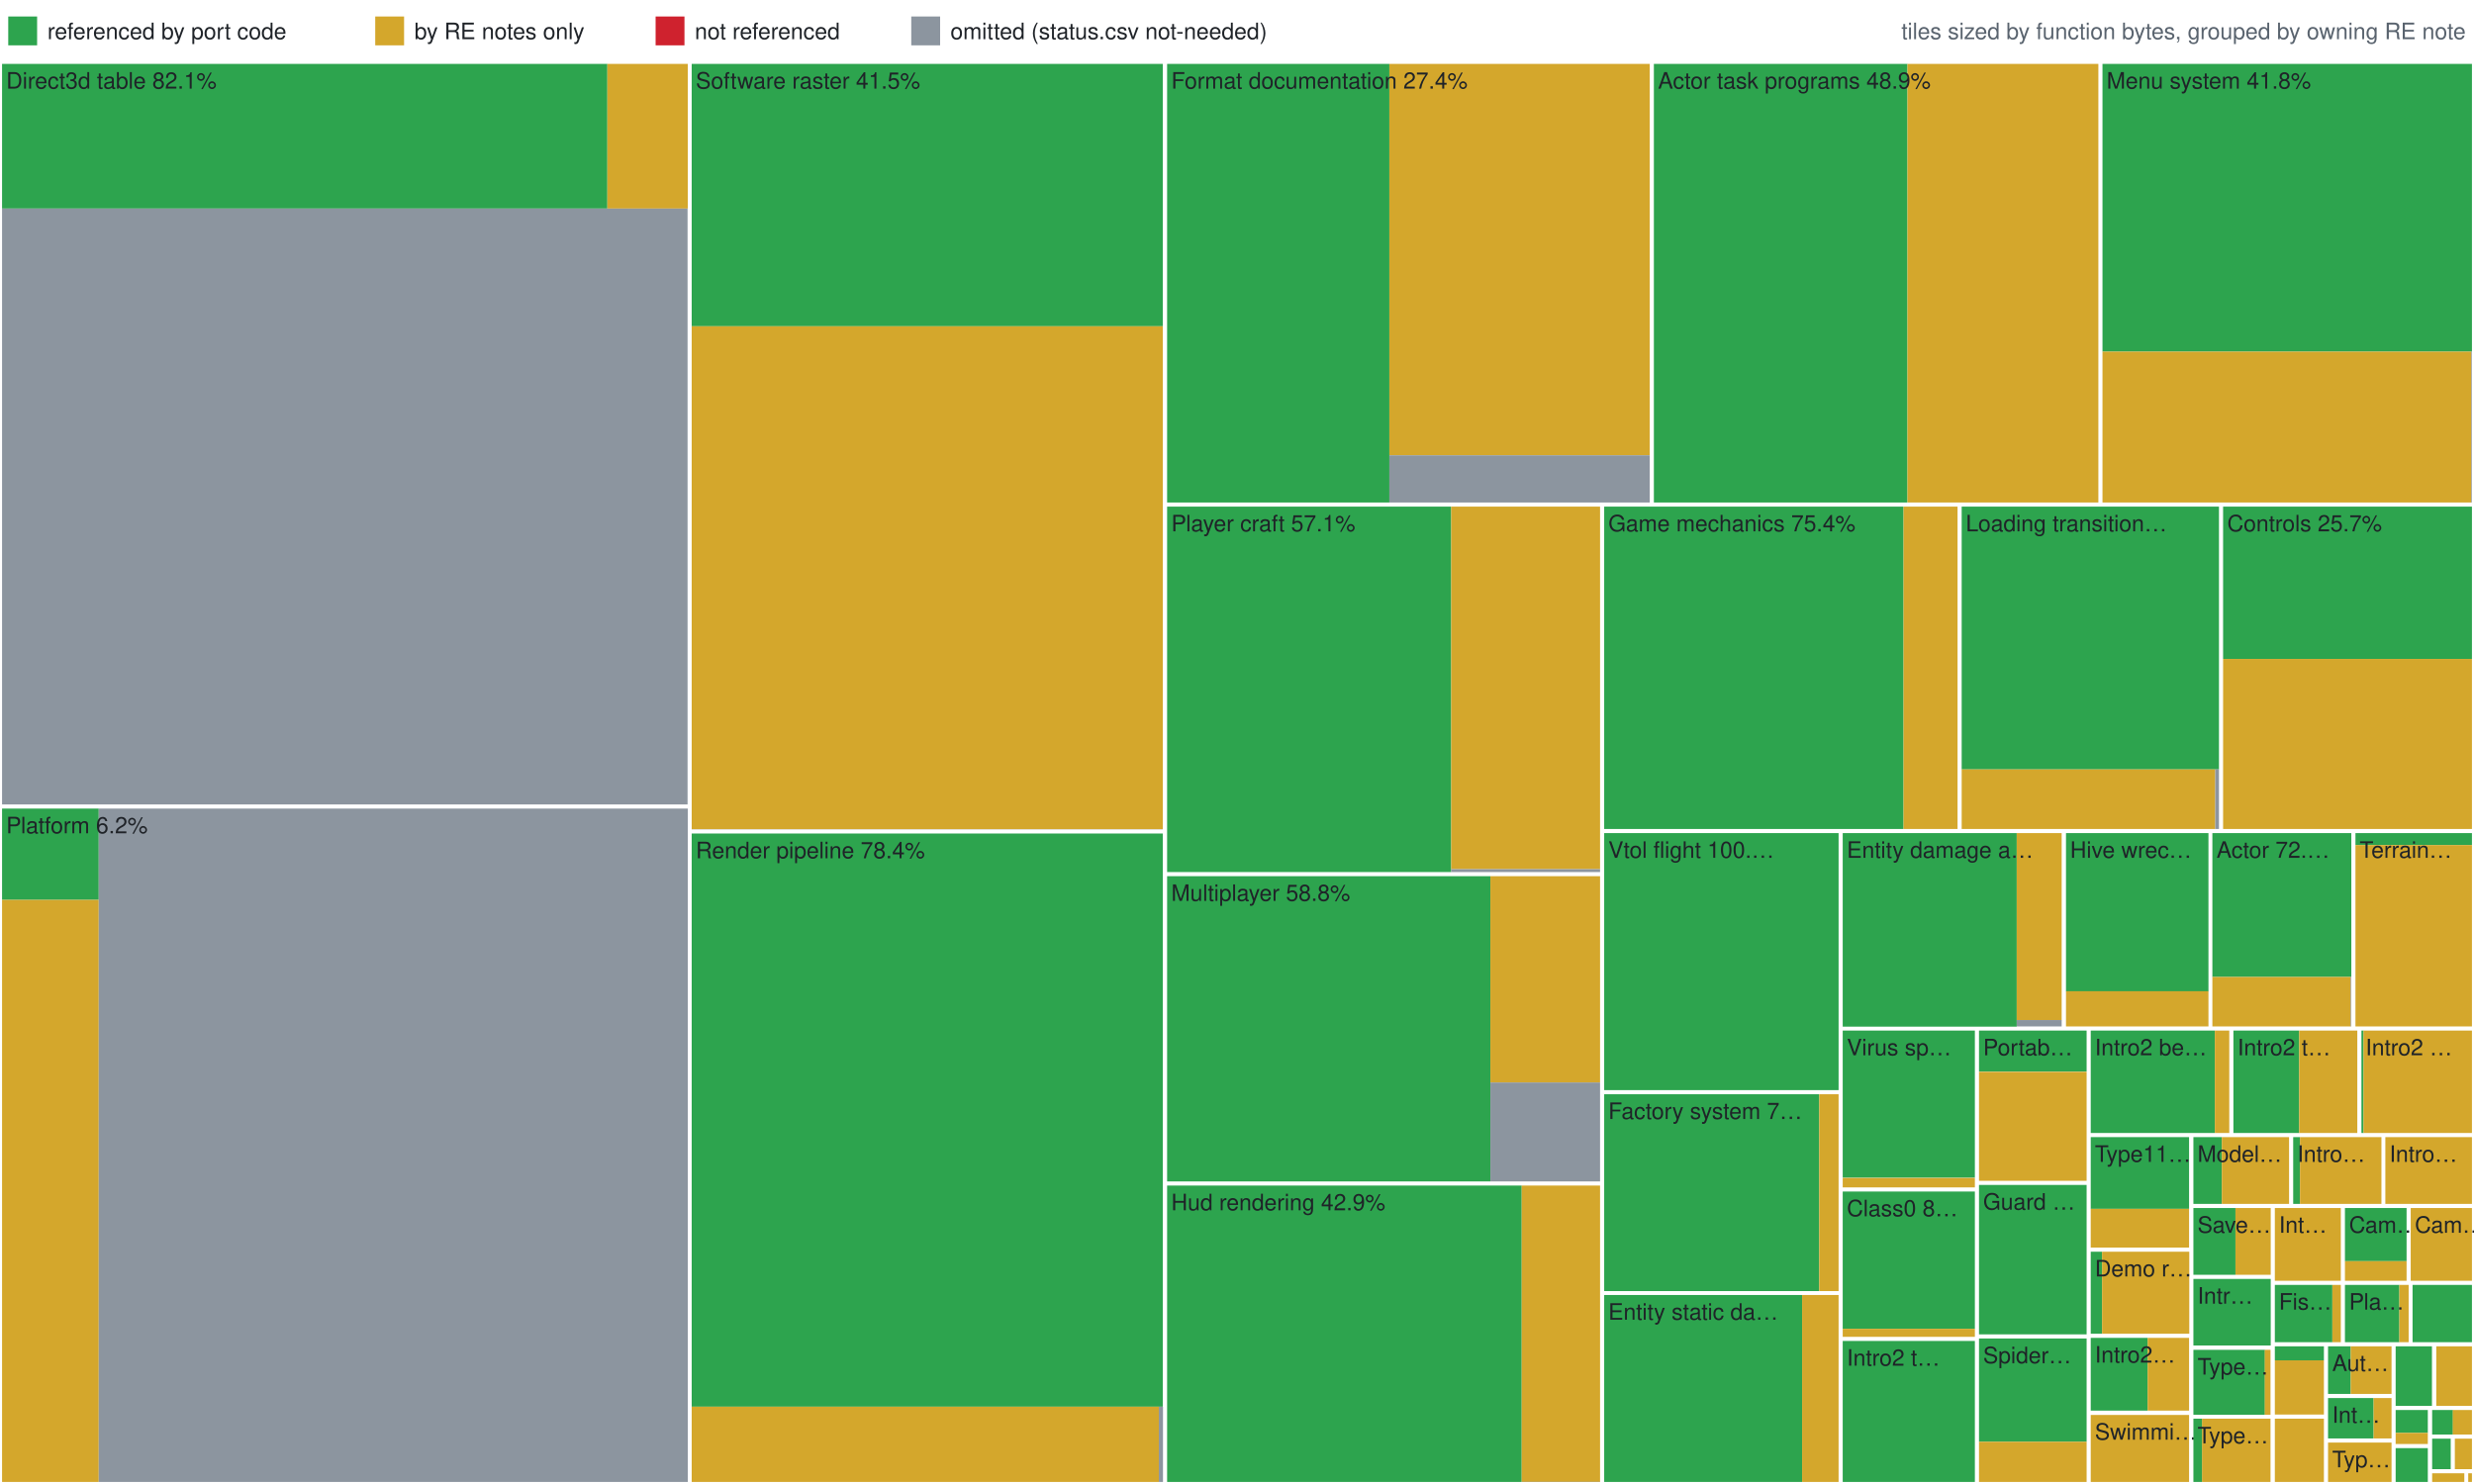
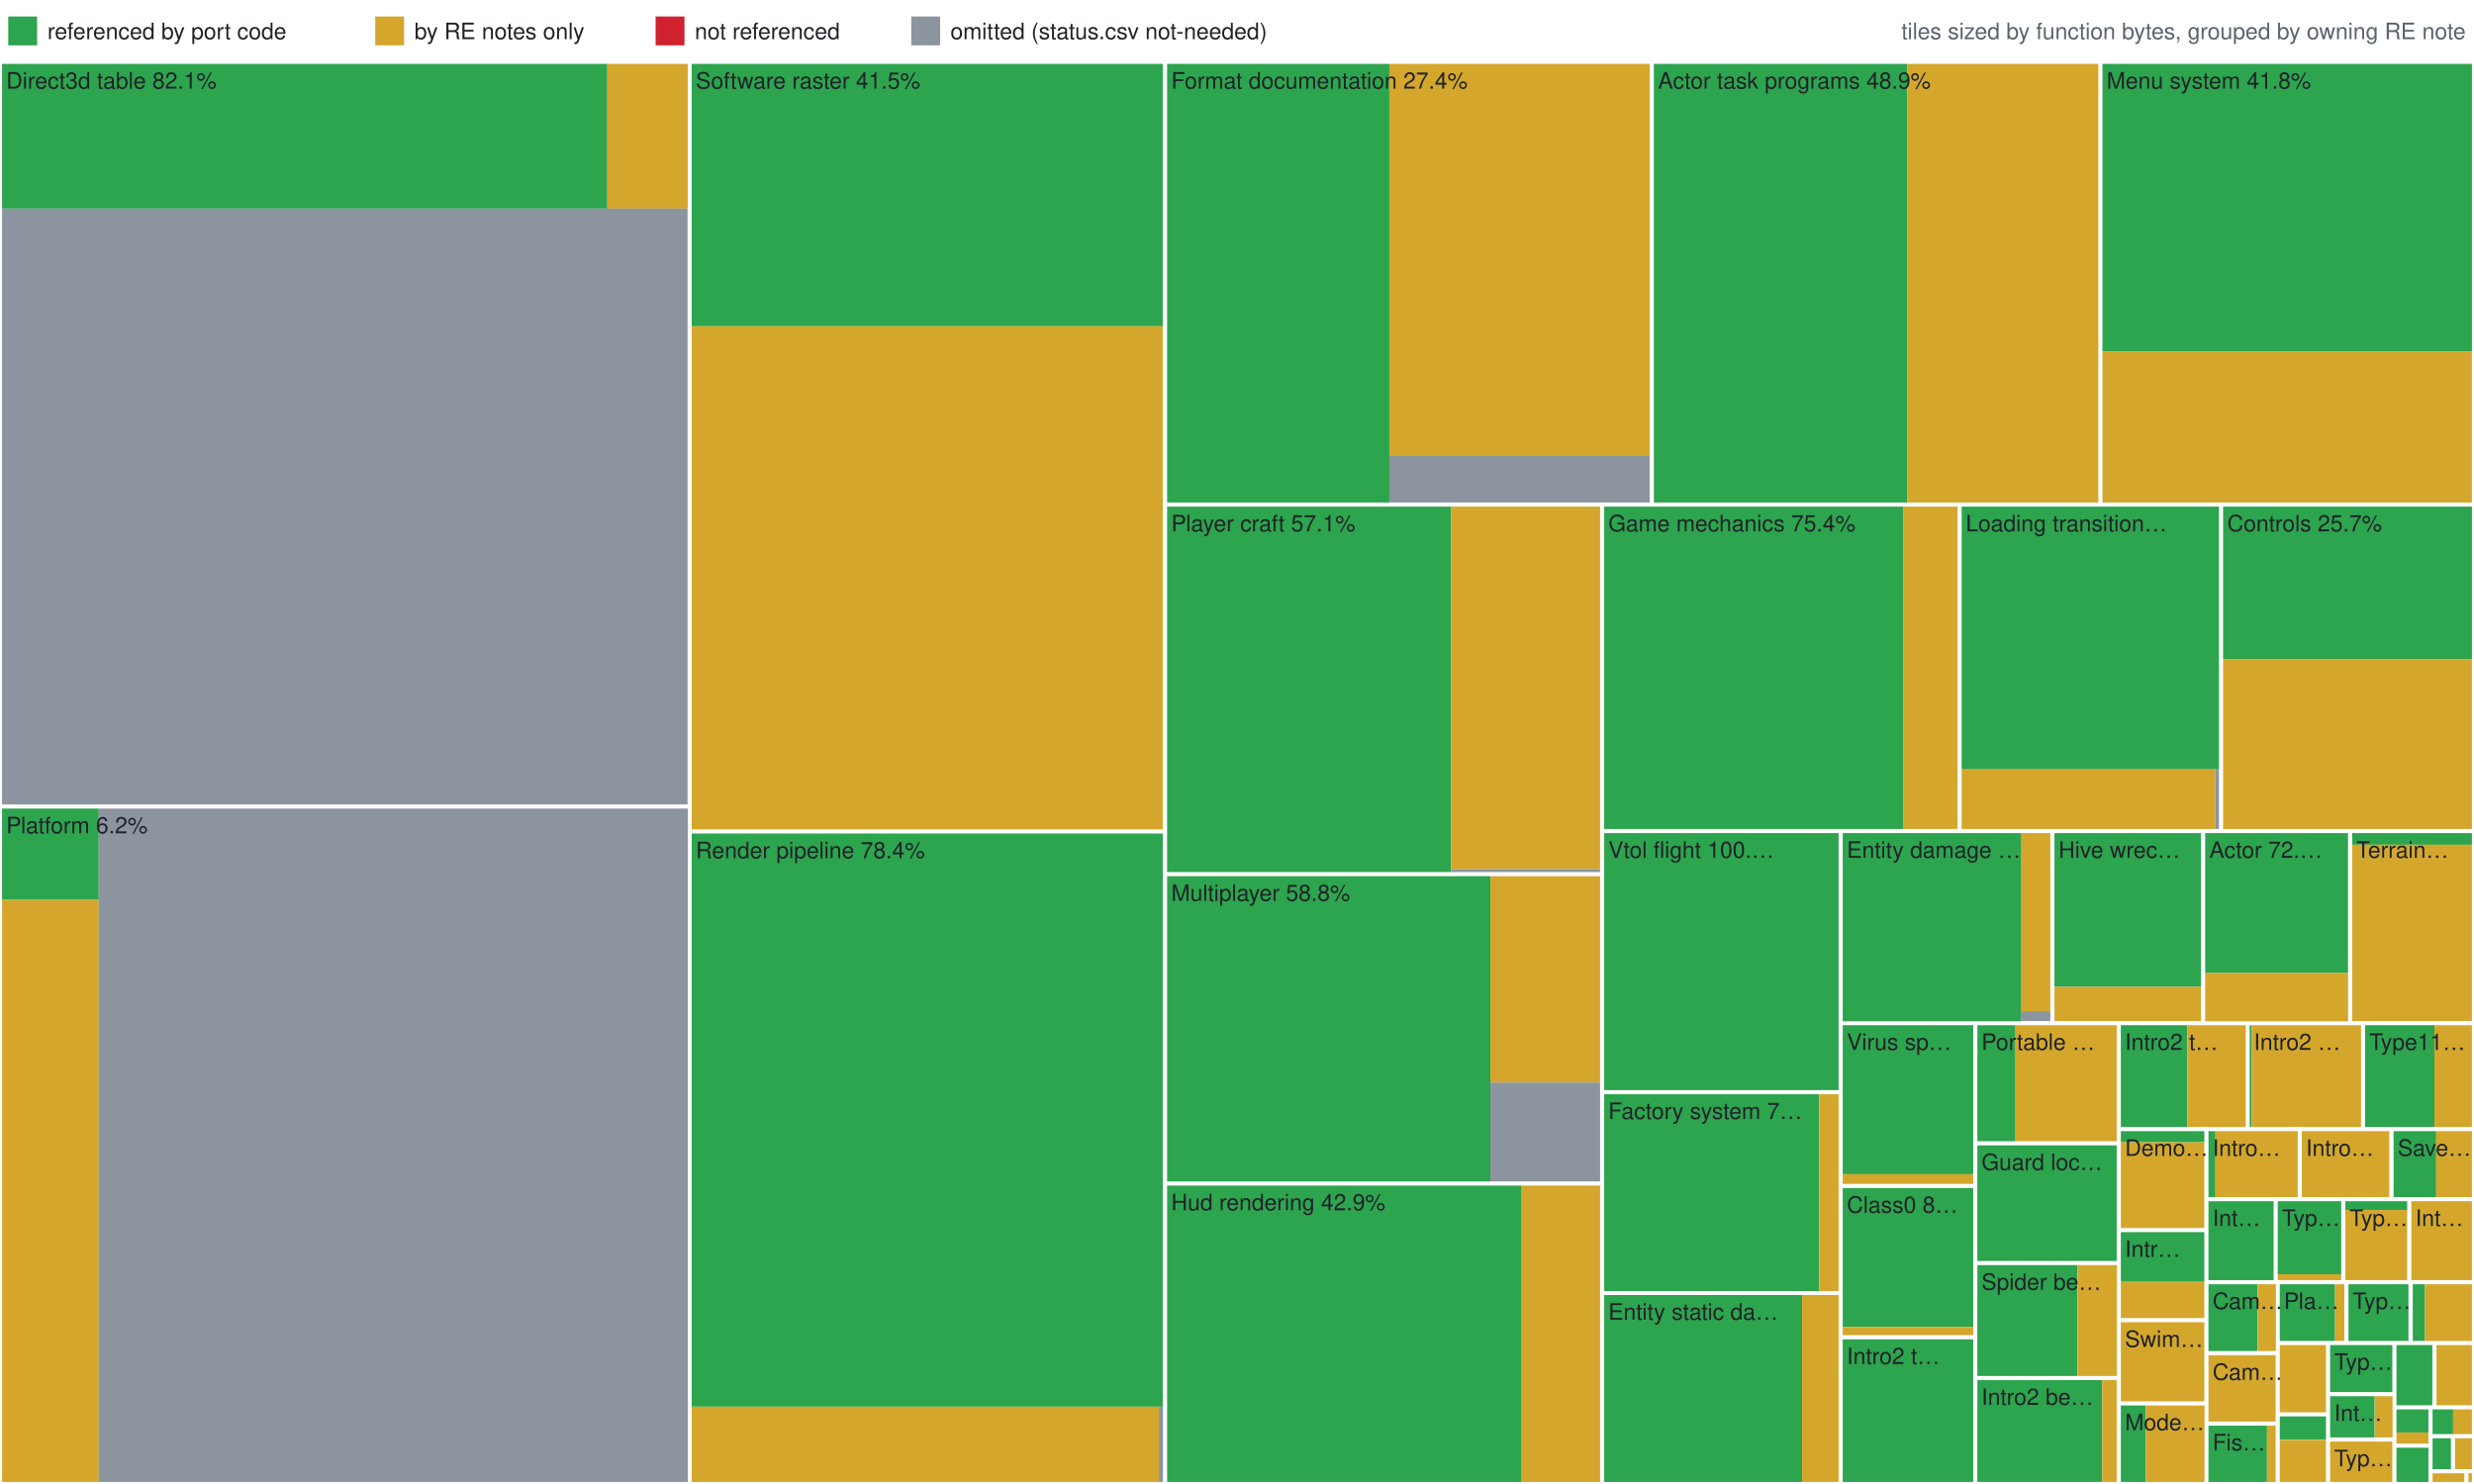
<svg xmlns="http://www.w3.org/2000/svg" width="1200" height="720" viewBox="0 0 1200 720" font-family="Segoe UI, Helvetica, Arial, sans-serif" font-size="11">
  <rect width="1200" height="720" fill="#ffffff" />
  <rect x="4" y="8" width="14" height="14" fill="#2da44e" />
  <text x="23" y="19" fill="#1f2328">referenced by port code</text>
  <rect x="182" y="8" width="14" height="14" fill="#d4a72c" />
  <text x="201" y="19" fill="#1f2328">by RE notes only</text>
  <rect x="318" y="8" width="14" height="14" fill="#cf222e" />
  <text x="337" y="19" fill="#1f2328">not referenced</text>
  <rect x="442" y="8" width="14" height="14" fill="#8c959f" />
  <text x="461" y="19" fill="#1f2328">omitted (status.csv not-needed)</text>
  <text x="1196" y="19" fill="#59636e" text-anchor="end">tiles sized by function bytes, grouped by owning RE note</text>
  <g>
    <rect x="1" y="31" width="293.6" height="70.2" fill="#2da44e" />
    <rect x="294.6" y="31" width="39" height="70.2" fill="#d4a72c" />
    <rect x="1" y="101.2" width="332.5" height="289.1" fill="#8c959f" />
    <text x="3" y="43" fill="#1f2328">Direct3d table 82.1%</text>
  </g>
  <g>
    <rect x="1" y="392.3" width="46.9" height="44.3" fill="#2da44e" />
    <rect x="1" y="436.6" width="46.9" height="282.4" fill="#d4a72c" />
    <rect x="47.9" y="392.3" width="285.7" height="326.7" fill="#8c959f" />
    <text x="3" y="404.3" fill="#1f2328">Platform 6.2%</text>
  </g>
  <g>
    <rect x="335.5" y="31" width="228.5" height="127.3" fill="#2da44e" />
    <rect x="335.5" y="158.3" width="228.5" height="244" fill="#d4a72c" />
    <rect x="335.5" y="402.3" width="228.5" height="0.1" fill="#8c959f" />
    <text x="337.5" y="43" fill="#1f2328">Software raster 41.5%</text>
  </g>
  <g>
    <rect x="335.5" y="404.4" width="228.5" height="278.1" fill="#2da44e" />
    <rect x="335.5" y="682.5" width="226.6" height="36.5" fill="#d4a72c" />
    <rect x="562.1" y="682.5" width="2" height="36.5" fill="#8c959f" />
    <text x="337.5" y="416.4" fill="#1f2328">Render pipeline 78.4%</text>
  </g>
  <g>
    <rect x="566.1" y="31" width="107.8" height="212.8" fill="#2da44e" />
    <rect x="673.9" y="31" width="126.3" height="189.9" fill="#d4a72c" />
    <rect x="673.9" y="220.9" width="126.3" height="22.9" fill="#8c959f" />
    <text x="568.1" y="43" fill="#1f2328">Format documentation 27.4%</text>
  </g>
  <g>
    <rect x="802.2" y="31" width="123" height="212.8" fill="#2da44e" />
    <rect x="925.2" y="31" width="92.6" height="212.8" fill="#d4a72c" />
    <rect x="925.2" y="243.8" width="92.6" height="0" fill="#8c959f" />
    <text x="804.2" y="43" fill="#1f2328">Actor task programs 48.9%</text>
  </g>
  <g>
    <rect x="1019.8" y="31" width="179.2" height="139.6" fill="#2da44e" />
    <rect x="1019.8" y="170.6" width="178.9" height="73.2" fill="#d4a72c" />
    <rect x="1198.7" y="170.6" width="0.3" height="73.2" fill="#8c959f" />
    <text x="1021.8" y="43" fill="#1f2328">Menu system 41.8%</text>
  </g>
  <g>
    <rect x="566.1" y="245.8" width="137.8" height="177.3" fill="#2da44e" />
    <rect x="703.9" y="245.8" width="72.2" height="175.9" fill="#d4a72c" />
    <rect x="703.9" y="421.7" width="72.2" height="1.4" fill="#8c959f" />
    <text x="568.1" y="257.8" fill="#1f2328">Player craft 57.1%</text>
  </g>
  <g>
    <rect x="566.1" y="425.1" width="156.8" height="148.1" fill="#2da44e" />
    <rect x="722.9" y="425.1" width="53.2" height="100.1" fill="#d4a72c" />
    <rect x="722.9" y="525.2" width="53.2" height="48" fill="#8c959f" />
    <text x="568.1" y="437.1" fill="#1f2328">Multiplayer 58.8%</text>
  </g>
  <g>
    <rect x="566.1" y="575.2" width="172" height="143.8" fill="#2da44e" />
    <rect x="738.1" y="575.2" width="38" height="143.8" fill="#d4a72c" />
    <rect x="738.1" y="718.9" width="38" height="0.1" fill="#8c959f" />
    <text x="568.1" y="587.2" fill="#1f2328">Hud rendering 42.9%</text>
  </g>
  <g>
    <rect x="778.1" y="245.8" width="145.2" height="156.4" fill="#2da44e" />
    <rect x="923.3" y="245.8" width="26.2" height="156.4" fill="#d4a72c" />
    <text x="780.1" y="257.8" fill="#1f2328">Game mechanics 75.4%</text>
  </g>
  <g>
    <rect x="951.5" y="245.8" width="124.8" height="127.5" fill="#2da44e" />
    <rect x="951.5" y="373.3" width="123" height="28.9" fill="#d4a72c" />
    <rect x="1074.5" y="373.3" width="1.8" height="28.9" fill="#8c959f" />
    <text x="953.5" y="257.8" fill="#1f2328">Loading transition…</text>
  </g>
  <g>
    <rect x="1078.3" y="245.8" width="120.7" height="73.9" fill="#2da44e" />
    <rect x="1078.3" y="319.7" width="120.7" height="82.5" fill="#d4a72c" />
    <text x="1080.3" y="257.8" fill="#1f2328">Controls 25.7%</text>
  </g>
  <g>
    <rect x="778.1" y="404.2" width="113.7" height="124.7" fill="#2da44e" />
    <text x="780.1" y="416.2" fill="#1f2328">Vtol flight 100.…</text>
  </g>
  <g>
    <rect x="778.1" y="530.9" width="104.3" height="95.5" fill="#2da44e" />
    <rect x="882.4" y="530.9" width="9.4" height="95.5" fill="#d4a72c" />
    <text x="780.1" y="542.9" fill="#1f2328">Factory system 7…</text>
  </g>
  <g>
    <rect x="778.1" y="628.3" width="96" height="90.7" fill="#2da44e" />
    <rect x="874.1" y="628.3" width="17.7" height="90.7" fill="#d4a72c" />
    <text x="780.1" y="640.3" fill="#1f2328">Entity static da…</text>
  </g>
  <g>
-     <rect x="893.8" y="404.2" width="84.4" height="93.9" fill="#2da44e" />
-     <rect x="978.2" y="404.2" width="21.8" height="90.8" fill="#d4a72c" />
-     <rect x="978.2" y="494.9" width="21.8" height="3.1" fill="#8c959f" />
-     <text x="895.8" y="416.2" fill="#1f2328">Entity damage a…</text>
-   </g>
-   <g>
-     <rect x="1002.1" y="404.2" width="69.1" height="76.8" fill="#2da44e" />
-     <rect x="1002.1" y="480.9" width="69.1" height="17.1" fill="#d4a72c" />
-     <text x="1004.1" y="416.2" fill="#1f2328">Hive wrec…</text>
-   </g>
-   <g>
-     <rect x="1073.1" y="404.2" width="67.4" height="69.8" fill="#2da44e" />
-     <rect x="1073.1" y="474" width="67.1" height="24" fill="#d4a72c" />
-     <rect x="1140.2" y="474" width="0.3" height="24" fill="#8c959f" />
-     <text x="1075.1" y="416.2" fill="#1f2328">Actor 72.…</text>
-   </g>
-   <g>
-     <rect x="1142.5" y="404.2" width="56.5" height="5.8" fill="#2da44e" />
-     <rect x="1142.5" y="410" width="56.5" height="88" fill="#d4a72c" />
-     <text x="1144.5" y="416.2" fill="#1f2328">Terrain…</text>
-   </g>
-   <g>
-     <rect x="893.8" y="500" width="64.1" height="71.4" fill="#2da44e" />
-     <rect x="893.8" y="571.5" width="64.1" height="4.6" fill="#d4a72c" />
-     <text x="895.8" y="512" fill="#1f2328">Virus sp…</text>
-   </g>
-   <g>
-     <rect x="893.8" y="578.1" width="64.1" height="66.6" fill="#2da44e" />
-     <rect x="893.8" y="644.7" width="64.1" height="3.9" fill="#d4a72c" />
-     <text x="895.8" y="590.1" fill="#1f2328">Class0 8…</text>
-   </g>
-   <g>
-     <rect x="893.8" y="650.6" width="64.1" height="68.4" fill="#2da44e" />
-     <text x="895.8" y="662.6" fill="#1f2328">Intro2 t…</text>
-   </g>
-   <g>
-     <rect x="959.9" y="500" width="52.2" height="19.9" fill="#2da44e" />
-     <rect x="959.9" y="520" width="52.2" height="52.9" fill="#d4a72c" />
-     <text x="961.9" y="512" fill="#1f2328">Portab…</text>
-   </g>
-   <g>
-     <rect x="959.9" y="574.9" width="52.2" height="72.5" fill="#2da44e" />
-     <text x="961.9" y="586.9" fill="#1f2328">Guard …</text>
-   </g>
-   <g>
-     <rect x="959.9" y="649.4" width="52.2" height="50.1" fill="#2da44e" />
-     <rect x="959.9" y="699.5" width="52.2" height="19.5" fill="#d4a72c" />
-     <text x="961.9" y="661.4" fill="#1f2328">Spider…</text>
-   </g>
-   <g>
-     <rect x="1014.1" y="500" width="60.2" height="49.7" fill="#2da44e" />
-     <rect x="1074.3" y="500" width="7" height="49.7" fill="#d4a72c" />
-     <text x="1016.1" y="512" fill="#1f2328">Intro2 be…</text>
-   </g>
-   <g>
-     <rect x="1083.3" y="500" width="31.9" height="49.7" fill="#2da44e" />
-     <rect x="1115.2" y="500" width="28.2" height="49.7" fill="#d4a72c" />
-     <text x="1085.3" y="512" fill="#1f2328">Intro2 t…</text>
-   </g>
-   <g>
-     <rect x="1145.4" y="500" width="1" height="49.7" fill="#2da44e" />
-     <rect x="1146.4" y="500" width="52.6" height="49.7" fill="#d4a72c" />
-     <text x="1147.4" y="512" fill="#1f2328">Intro2 …</text>
-   </g>
-   <g>
-     <rect x="1014.1" y="551.7" width="47.7" height="34.8" fill="#2da44e" />
-     <rect x="1014.1" y="586.5" width="47.7" height="18.8" fill="#d4a72c" />
-     <text x="1016.1" y="563.7" fill="#1f2328">Type11…</text>
-   </g>
-   <g>
-     <rect x="1014.1" y="607.3" width="5.5" height="39.8" fill="#2da44e" />
-     <rect x="1019.6" y="607.3" width="42.3" height="39.8" fill="#d4a72c" />
-     <text x="1016.1" y="619.3" fill="#1f2328">Demo r…</text>
-   </g>
-   <g>
-     <rect x="1014.1" y="649.1" width="27.6" height="35.3" fill="#2da44e" />
-     <rect x="1041.7" y="649.1" width="20.1" height="35.3" fill="#d4a72c" />
-     <text x="1016.1" y="661.1" fill="#1f2328">Intro2…</text>
-   </g>
-   <g>
-     <rect x="1014.1" y="686.5" width="47.7" height="32.5" fill="#d4a72c" />
-     <text x="1016.1" y="698.5" fill="#1f2328">Swimmi…</text>
-   </g>
-   <g>
-     <rect x="1063.9" y="551.7" width="13.8" height="32.4" fill="#2da44e" />
-     <rect x="1077.7" y="551.7" width="32.6" height="32.4" fill="#d4a72c" />
-     <text x="1065.9" y="563.7" fill="#1f2328">Model…</text>
-   </g>
-   <g>
-     <rect x="1112.3" y="551.7" width="3.3" height="32.4" fill="#2da44e" />
-     <rect x="1115.6" y="551.7" width="39.5" height="32.4" fill="#d4a72c" />
-     <text x="1114.3" y="563.7" fill="#1f2328">Intro…</text>
-   </g>
-   <g>
-     <rect x="1157" y="551.7" width="42" height="32.4" fill="#d4a72c" />
-     <text x="1159" y="563.7" fill="#1f2328">Intro…</text>
-   </g>
-   <g>
-     <rect x="1063.9" y="586.1" width="20.4" height="32.4" fill="#2da44e" />
-     <rect x="1084.3" y="586.1" width="17.1" height="32.4" fill="#d4a72c" />
-     <text x="1065.9" y="598.1" fill="#1f2328">Save…</text>
-   </g>
-   <g>
-     <rect x="1063.9" y="620.5" width="37.5" height="32.3" fill="#2da44e" />
-     <text x="1065.9" y="632.5" fill="#1f2328">Intr…</text>
-   </g>
-   <g>
-     <rect x="1063.9" y="654.9" width="34.7" height="31.5" fill="#2da44e" />
-     <rect x="1098.5" y="654.9" width="2.8" height="31.5" fill="#d4a72c" />
-     <text x="1065.9" y="666.9" fill="#1f2328">Type…</text>
-   </g>
-   <g>
-     <rect x="1063.9" y="688.3" width="4.3" height="30.7" fill="#2da44e" />
-     <rect x="1068.1" y="688.3" width="33.2" height="30.7" fill="#d4a72c" />
-     <text x="1065.9" y="700.3" fill="#1f2328">Type…</text>
-   </g>
-   <g>
-     <rect x="1103.4" y="586.1" width="32" height="35.3" fill="#d4a72c" />
-     <text x="1105.4" y="598.1" fill="#1f2328">Int…</text>
-   </g>
-   <g>
-     <rect x="1137.4" y="586.1" width="29.9" height="25.8" fill="#2da44e" />
-     <rect x="1137.4" y="611.9" width="29.9" height="9.5" fill="#d4a72c" />
-     <text x="1139.4" y="598.1" fill="#1f2328">Cam…</text>
-   </g>
-   <g>
-     <rect x="1169.3" y="586.1" width="29.7" height="35.3" fill="#d4a72c" />
-     <text x="1171.3" y="598.1" fill="#1f2328">Cam…</text>
-   </g>
-   <g>
-     <rect x="1103.4" y="623.4" width="27.9" height="27.8" fill="#2da44e" />
-     <rect x="1131.3" y="623.4" width="4.1" height="27.8" fill="#d4a72c" />
-     <text x="1105.4" y="635.4" fill="#1f2328">Fis…</text>
-   </g>
-   <g>
-     <rect x="1137.4" y="623.4" width="26.4" height="27.8" fill="#2da44e" />
-     <rect x="1163.8" y="623.4" width="4.5" height="27.8" fill="#d4a72c" />
-     <text x="1139.4" y="635.4" fill="#1f2328">Pla…</text>
-   </g>
-   <g>
-     <rect x="1170.2" y="623.4" width="28.8" height="27.8" fill="#2da44e" />
-   </g>
-   <g>
-     <rect x="1103.4" y="653.2" width="23.8" height="6.8" fill="#2da44e" />
-     <rect x="1103.4" y="660" width="23.8" height="26.3" fill="#d4a72c" />
-   </g>
-   <g>
-     <rect x="1103.4" y="688.3" width="23.8" height="30.7" fill="#d4a72c" />
-   </g>
-   <g>
-     <rect x="1129.2" y="653.2" width="11" height="23.1" fill="#2da44e" />
-     <rect x="1140.2" y="653.2" width="19.8" height="23.1" fill="#d4a72c" />
-     <text x="1131.2" y="665.2" fill="#1f2328">Aut…</text>
-   </g>
-   <g>
-     <rect x="1129.2" y="678.3" width="22.1" height="19.6" fill="#2da44e" />
-     <rect x="1151.3" y="678.3" width="8.7" height="19.6" fill="#d4a72c" />
-     <text x="1131.2" y="690.3" fill="#1f2328">Int…</text>
-   </g>
-   <g>
-     <rect x="1129.2" y="699.9" width="30.8" height="19.1" fill="#d4a72c" />
-     <text x="1131.2" y="711.9" fill="#1f2328">Typ…</text>
-   </g>
-   <g>
-     <rect x="1162" y="653.2" width="17.6" height="28.9" fill="#2da44e" />
-   </g>
-   <g>
-     <rect x="1181.7" y="653.2" width="17.3" height="28.9" fill="#d4a72c" />
-   </g>
-   <g>
-     <rect x="1162" y="684.1" width="15.6" height="11.1" fill="#2da44e" />
-     <rect x="1162" y="695.2" width="15.6" height="5.4" fill="#d4a72c" />
-   </g>
-   <g>
-     <rect x="1162" y="702.6" width="15.6" height="16.4" fill="#2da44e" />
-   </g>
-   <g>
-     <rect x="1179.7" y="684.1" width="10.1" height="11.9" fill="#2da44e" />
-     <rect x="1189.7" y="684.1" width="9.3" height="11.9" fill="#d4a72c" />
-   </g>
-   <g>
-     <rect x="1179.7" y="698" width="9" height="14.8" fill="#2da44e" />
-   </g>
-   <g>
-     <rect x="1190.7" y="698" width="8.3" height="14.8" fill="#d4a72c" />
-   </g>
-   <g>
-     <rect x="1179.7" y="714.8" width="15.6" height="4.2" fill="#d4a72c" />
-   </g>
-   <g>
-     <rect x="1197.2" y="714.8" width="1.8" height="4.2" fill="#d4a72c" />
+     <rect x="893.8" y="404.2" width="86.7" height="91.3" fill="#2da44e" />
+     <rect x="980.5" y="404.2" width="14" height="86.4" fill="#d4a72c" />
+     <rect x="980.5" y="490.6" width="14" height="4.8" fill="#8c959f" />
+     <text x="895.8" y="416.2" fill="#1f2328">Entity damage …</text>
+   </g>
+   <g>
+     <rect x="996.5" y="404.2" width="71.1" height="74.6" fill="#2da44e" />
+     <rect x="996.5" y="478.8" width="71.1" height="16.6" fill="#d4a72c" />
+     <text x="998.5" y="416.2" fill="#1f2328">Hive wrec…</text>
+   </g>
+   <g>
+     <rect x="1069.6" y="404.2" width="69.3" height="67.9" fill="#2da44e" />
+     <rect x="1069.6" y="472.1" width="69" height="23.4" fill="#d4a72c" />
+     <rect x="1138.6" y="472.1" width="0.3" height="23.4" fill="#8c959f" />
+     <text x="1071.6" y="416.2" fill="#1f2328">Actor 72.…</text>
+   </g>
+   <g>
+     <rect x="1140.9" y="404.2" width="58.1" height="5.7" fill="#2da44e" />
+     <rect x="1140.9" y="409.8" width="58.1" height="85.6" fill="#d4a72c" />
+     <text x="1142.9" y="416.2" fill="#1f2328">Terrain…</text>
+   </g>
+   <g>
+     <rect x="893.8" y="497.4" width="63.3" height="72.3" fill="#2da44e" />
+     <rect x="893.8" y="569.7" width="63.3" height="4.7" fill="#d4a72c" />
+     <text x="895.8" y="509.4" fill="#1f2328">Virus sp…</text>
+   </g>
+   <g>
+     <rect x="893.8" y="576.4" width="63.3" height="67.4" fill="#2da44e" />
+     <rect x="893.8" y="643.8" width="63.3" height="4" fill="#d4a72c" />
+     <text x="895.8" y="588.4" fill="#1f2328">Class0 8…</text>
+   </g>
+   <g>
+     <rect x="893.8" y="649.8" width="63.3" height="69.2" fill="#2da44e" />
+     <text x="895.8" y="661.8" fill="#1f2328">Intro2 t…</text>
+   </g>
+   <g>
+     <rect x="959.1" y="497.4" width="18.5" height="56.3" fill="#2da44e" />
+     <rect x="977.6" y="497.4" width="49.1" height="56.3" fill="#d4a72c" />
+     <text x="961.1" y="509.4" fill="#1f2328">Portable …</text>
+   </g>
+   <g>
+     <rect x="959.1" y="555.7" width="67.6" height="56.1" fill="#2da44e" />
+     <text x="961.1" y="567.7" fill="#1f2328">Guard loc…</text>
+   </g>
+   <g>
+     <rect x="959.1" y="613.8" width="48.6" height="53.8" fill="#2da44e" />
+     <rect x="1007.8" y="613.8" width="19" height="53.8" fill="#d4a72c" />
+     <text x="961.1" y="625.8" fill="#1f2328">Spider be…</text>
+   </g>
+   <g>
+     <rect x="959.1" y="669.6" width="60.6" height="49.4" fill="#2da44e" />
+     <rect x="1019.7" y="669.6" width="7" height="49.4" fill="#d4a72c" />
+     <text x="961.1" y="681.6" fill="#1f2328">Intro2 be…</text>
+   </g>
+   <g>
+     <rect x="1028.7" y="497.4" width="32.1" height="49.4" fill="#2da44e" />
+     <rect x="1060.9" y="497.4" width="28.4" height="49.4" fill="#d4a72c" />
+     <text x="1030.7" y="509.4" fill="#1f2328">Intro2 t…</text>
+   </g>
+   <g>
+     <rect x="1091.2" y="497.4" width="1" height="49.4" fill="#2da44e" />
+     <rect x="1092.2" y="497.4" width="53" height="49.4" fill="#d4a72c" />
+     <text x="1093.2" y="509.4" fill="#1f2328">Intro2 …</text>
+   </g>
+   <g>
+     <rect x="1147.2" y="497.4" width="33.6" height="49.4" fill="#2da44e" />
+     <rect x="1180.8" y="497.4" width="18.2" height="49.4" fill="#d4a72c" />
+     <text x="1149.2" y="509.4" fill="#1f2328">Type11…</text>
+   </g>
+   <g>
+     <rect x="1028.7" y="548.8" width="40.5" height="5.4" fill="#2da44e" />
+     <rect x="1028.7" y="554.2" width="40.5" height="41.6" fill="#d4a72c" />
+     <text x="1030.7" y="560.8" fill="#1f2328">Demo…</text>
+   </g>
+   <g>
+     <rect x="1028.7" y="597.8" width="40.5" height="24.1" fill="#2da44e" />
+     <rect x="1028.7" y="621.9" width="40.5" height="17.6" fill="#d4a72c" />
+     <text x="1030.7" y="609.8" fill="#1f2328">Intr…</text>
+   </g>
+   <g>
+     <rect x="1028.7" y="641.5" width="40.5" height="38.4" fill="#d4a72c" />
+     <text x="1030.7" y="653.5" fill="#1f2328">Swim…</text>
+   </g>
+   <g>
+     <rect x="1028.7" y="681.9" width="12.1" height="37.1" fill="#2da44e" />
+     <rect x="1040.8" y="681.9" width="28.5" height="37.1" fill="#d4a72c" />
+     <text x="1030.7" y="693.9" fill="#1f2328">Mode…</text>
+   </g>
+   <g>
+     <rect x="1071.2" y="548.8" width="3.4" height="32" fill="#2da44e" />
+     <rect x="1074.6" y="548.8" width="39.9" height="32" fill="#d4a72c" />
+     <text x="1073.2" y="560.8" fill="#1f2328">Intro…</text>
+   </g>
+   <g>
+     <rect x="1116.5" y="548.8" width="42.4" height="32" fill="#d4a72c" />
+     <text x="1118.5" y="560.8" fill="#1f2328">Intro…</text>
+   </g>
+   <g>
+     <rect x="1161" y="548.8" width="20.7" height="32" fill="#2da44e" />
+     <rect x="1181.6" y="548.8" width="17.4" height="32" fill="#d4a72c" />
+     <text x="1163" y="560.8" fill="#1f2328">Save…</text>
+   </g>
+   <g>
+     <rect x="1071.2" y="582.8" width="31.6" height="38.3" fill="#2da44e" />
+     <text x="1073.2" y="594.8" fill="#1f2328">Int…</text>
+   </g>
+   <g>
+     <rect x="1104.8" y="582.8" width="30.8" height="35.5" fill="#2da44e" />
+     <rect x="1104.8" y="618.2" width="30.8" height="2.9" fill="#d4a72c" />
+     <text x="1106.8" y="594.8" fill="#1f2328">Typ…</text>
+   </g>
+   <g>
+     <rect x="1137.6" y="582.8" width="30" height="4.4" fill="#2da44e" />
+     <rect x="1137.6" y="587.1" width="30" height="34" fill="#d4a72c" />
+     <text x="1139.6" y="594.8" fill="#1f2328">Typ…</text>
+   </g>
+   <g>
+     <rect x="1169.6" y="582.8" width="29.4" height="38.3" fill="#d4a72c" />
+     <text x="1171.6" y="594.8" fill="#1f2328">Int…</text>
+   </g>
+   <g>
+     <rect x="1071.2" y="623.1" width="23.8" height="32.4" fill="#2da44e" />
+     <rect x="1095.1" y="623.1" width="8.8" height="32.4" fill="#d4a72c" />
+     <text x="1073.2" y="635.1" fill="#1f2328">Cam…</text>
+   </g>
+   <g>
+     <rect x="1071.2" y="657.5" width="32.6" height="32.2" fill="#d4a72c" />
+     <text x="1073.2" y="669.5" fill="#1f2328">Cam…</text>
+   </g>
+   <g>
+     <rect x="1071.2" y="691.7" width="28.4" height="27.3" fill="#2da44e" />
+     <rect x="1099.6" y="691.7" width="4.2" height="27.3" fill="#d4a72c" />
+     <text x="1073.2" y="703.7" fill="#1f2328">Fis…</text>
+   </g>
+   <g>
+     <rect x="1105.8" y="623.1" width="26.8" height="27.5" fill="#2da44e" />
+     <rect x="1132.6" y="623.1" width="4.5" height="27.5" fill="#d4a72c" />
+     <text x="1107.8" y="635.1" fill="#1f2328">Pla…</text>
+   </g>
+   <g>
+     <rect x="1139.1" y="623.1" width="29.1" height="27.5" fill="#2da44e" />
+     <text x="1141.1" y="635.1" fill="#1f2328">Typ…</text>
+   </g>
+   <g>
+     <rect x="1170.3" y="623.1" width="5.9" height="27.5" fill="#2da44e" />
+     <rect x="1176.2" y="623.1" width="22.8" height="27.5" fill="#d4a72c" />
+   </g>
+   <g>
+     <rect x="1105.8" y="652.6" width="22.4" height="32.6" fill="#d4a72c" />
+   </g>
+   <g>
+     <rect x="1105.8" y="687.2" width="22.4" height="11.3" fill="#2da44e" />
+     <rect x="1105.8" y="698.6" width="22.4" height="20.4" fill="#d4a72c" />
+   </g>
+   <g>
+     <rect x="1130.2" y="652.6" width="30.2" height="22.8" fill="#2da44e" />
+     <text x="1132.2" y="664.6" fill="#1f2328">Typ…</text>
+   </g>
+   <g>
+     <rect x="1130.2" y="677.4" width="21.6" height="20" fill="#2da44e" />
+     <rect x="1151.9" y="677.4" width="8.6" height="20" fill="#d4a72c" />
+     <text x="1132.2" y="689.4" fill="#1f2328">Int…</text>
+   </g>
+   <g>
+     <rect x="1130.2" y="699.4" width="30.2" height="19.6" fill="#d4a72c" />
+     <text x="1132.2" y="711.4" fill="#1f2328">Typ…</text>
+   </g>
+   <g>
+     <rect x="1162.4" y="652.6" width="17.4" height="29.2" fill="#2da44e" />
+   </g>
+   <g>
+     <rect x="1181.8" y="652.6" width="17.2" height="29.2" fill="#d4a72c" />
+   </g>
+   <g>
+     <rect x="1162.4" y="683.8" width="15.5" height="11.2" fill="#2da44e" />
+     <rect x="1162.4" y="695" width="15.5" height="5.4" fill="#d4a72c" />
+   </g>
+   <g>
+     <rect x="1162.4" y="702.4" width="15.5" height="16.6" fill="#2da44e" />
+   </g>
+   <g>
+     <rect x="1179.9" y="683.8" width="10" height="12" fill="#2da44e" />
+     <rect x="1189.8" y="683.8" width="9.2" height="12" fill="#d4a72c" />
+   </g>
+   <g>
+     <rect x="1179.9" y="697.8" width="8.9" height="15" fill="#2da44e" />
+   </g>
+   <g>
+     <rect x="1190.8" y="697.8" width="8.2" height="15" fill="#d4a72c" />
+   </g>
+   <g>
+     <rect x="1179.9" y="714.8" width="15.4" height="4.2" fill="#d4a72c" />
+   </g>
+   <g>
+     <rect x="1197.3" y="714.8" width="1.7" height="4.2" fill="#d4a72c" />
  </g>
</svg>
